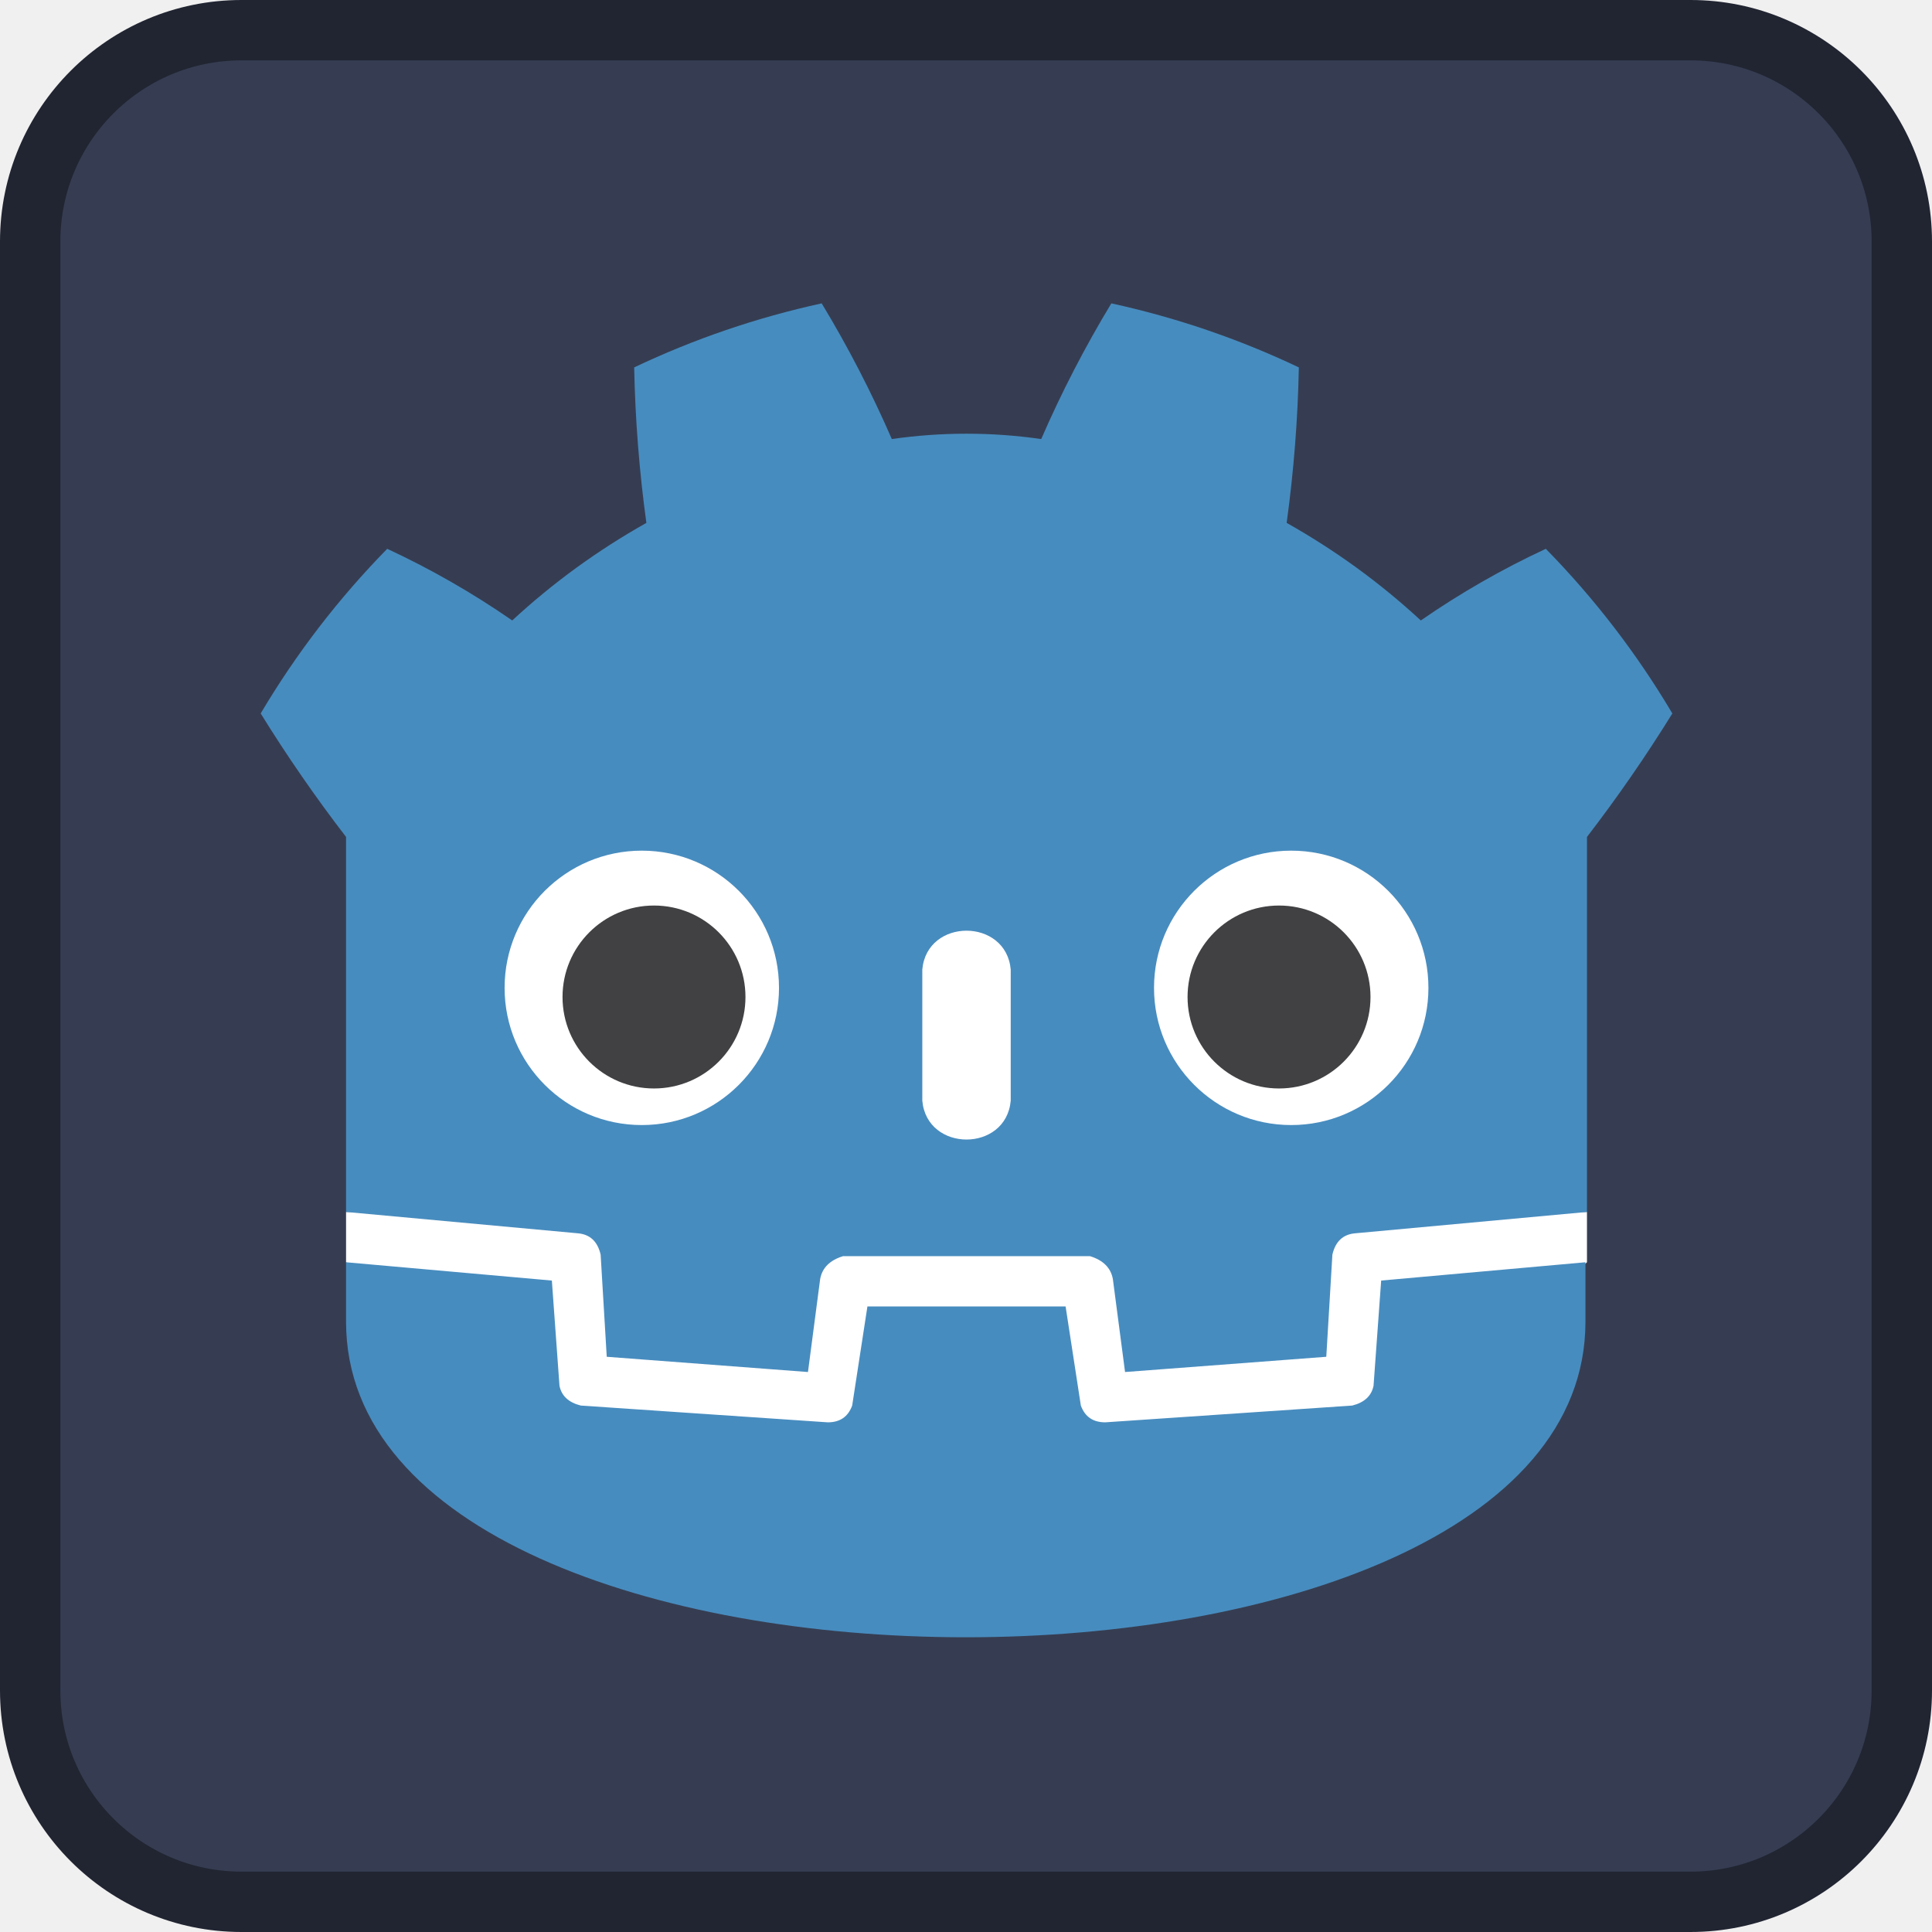
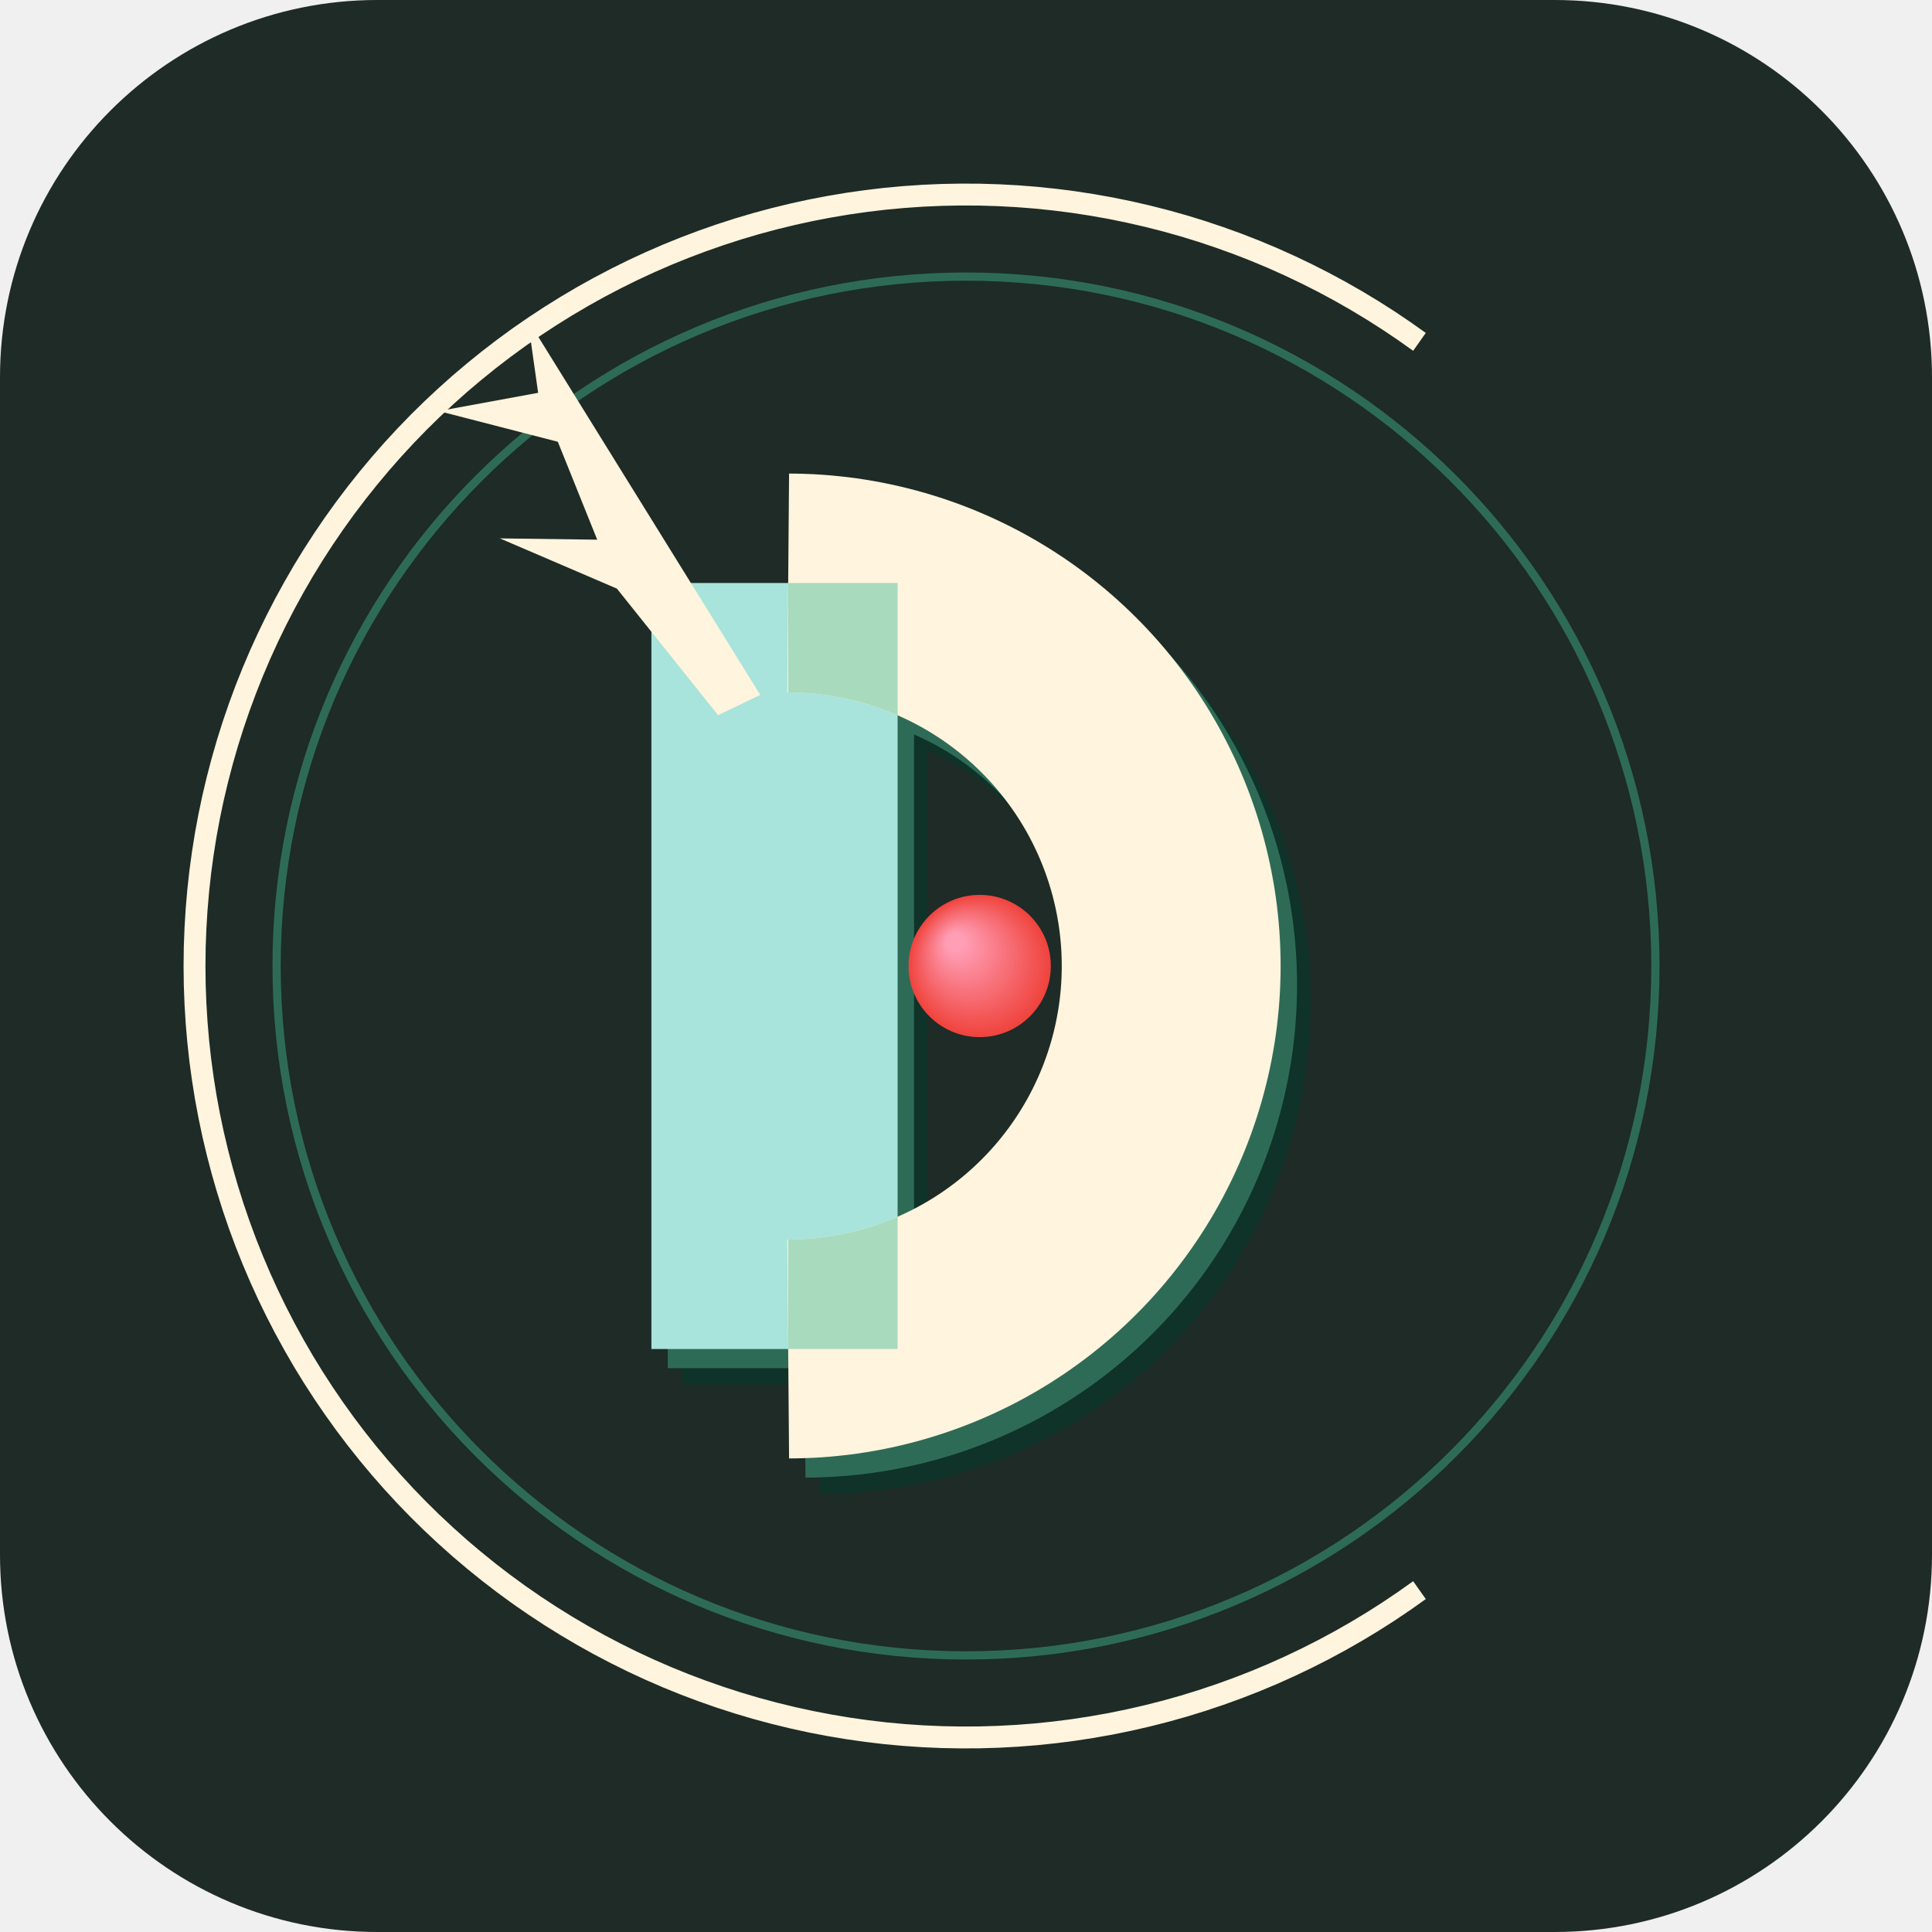
- <svg xmlns="http://www.w3.org/2000/svg" width="128" height="128">
-   <rect width="124" height="124" x="2" y="2" fill="#363d52" stroke="#212532" stroke-width="4" rx="14" />
-   <g fill="#fff" transform="translate(12.322 12.322)scale(.101)">
-     <path d="M105 673v33q407 354 814 0v-33z" />
-     <path fill="#478cbf" d="m105 673 152 14q12 1 15 14l4 67 132 10 8-61q2-11 15-15h162q13 4 15 15l8 61 132-10 4-67q3-13 15-14l152-14V427q30-39 56-81-35-59-83-108-43 20-82 47-40-37-88-64 7-51 8-102-59-28-123-42-26 43-46 89-49-7-98 0-20-46-46-89-64 14-123 42 1 51 8 102-48 27-88 64-39-27-82-47-48 49-83 108 26 42 56 81zm0 33v39c0 276 813 276 813 0v-39l-134 12-5 69q-2 10-14 13l-162 11q-12 0-16-11l-10-65H447l-10 65q-4 11-16 11l-162-11q-12-3-14-13l-5-69z" />
-     <path d="M483 600c3 34 55 34 58 0v-86c-3-34-55-34-58 0z" />
-     <circle cx="725" cy="526" r="90" />
-     <circle cx="299" cy="526" r="90" />
-   </g>
-   <g fill="#414042" transform="translate(12.322 12.322)scale(.101)">
-     <circle cx="307" cy="532" r="60" />
-     <circle cx="717" cy="532" r="60" />
+ <svg xmlns="http://www.w3.org/2000/svg" width="1024" height="1024" viewBox="0 0 1024 1024">
+   <rect width="1024" height="1024" rx="200" fill="#1E2B27" />
+   <g transform="translate(512 512) scale(1.45) translate(-320 -330)">
+     <path d="M 485.76 558.14 L 480.13 562.12 L 474.41 565.97 L 468.6 569.67 L 462.7 573.23 L 456.72 576.64 L 450.65 579.91 L 444.5 583.03 L 438.29 585.99 L 432 588.81 L 425.64 591.47 L 419.22 593.97 L 412.74 596.31 L 406.21 598.5 L 399.62 600.53 L 392.99 602.39 L 386.31 604.09 L 379.59 605.63 L 372.84 607.01 L 366.06 608.21 L 359.25 609.26 L 352.41 610.13 L 345.56 610.84 L 338.69 611.38 L 331.81 611.75 L 324.92 611.96 L 318.03 611.99 L 311.14 611.86 L 304.26 611.56 L 297.38 611.09 L 290.52 610.46 L 283.68 609.65 L 276.86 608.68 L 270.06 607.54 L 263.3 606.24 L 256.56 604.77 L 249.87 603.14 L 243.22 601.35 L 236.61 599.39 L 230.05 597.27 L 223.55 594.99 L 217.1 592.56 L 210.72 589.97 L 204.4 587.22 L 198.15 584.32 L 191.97 581.26 L 185.87 578.06 L 179.85 574.71 L 173.92 571.21 L 168.07 567.57 L 162.31 563.79 L 156.64 559.87 L 151.08 555.81 L 145.61 551.61 L 140.25 547.28 L 134.99 542.83 L 129.85 538.24 L 124.82 533.54 L 119.9 528.71 L 115.11 523.76 L 110.43 518.69 L 105.89 513.52 L 101.47 508.23 L 97.18 502.84 L 93.02 497.34 L 89 491.75 L 85.12 486.06 L 81.37 480.27 L 77.77 474.4 L 74.32 468.43 L 71.01 462.39 L 67.85 456.27 L 64.84 450.07 L 61.98 443.8 L 59.28 437.46 L 56.73 431.06 L 54.34 424.6 L 52.11 418.08 L 50.04 411.51 L 48.13 404.89 L 46.38 398.22 L 44.79 391.52 L 43.37 384.77 L 42.11 378 L 41.03 371.2 L 40.1 364.37 L 39.35 357.52 L 38.76 350.65 L 38.34 343.78 L 38.08 336.89 L 38 330 L 38.08 323.11 L 38.34 316.22 L 38.76 309.35 L 39.35 302.48 L 40.1 295.63 L 41.03 288.8 L 42.11 282 L 43.37 275.23 L 44.79 268.48 L 46.38 261.78 L 48.13 255.11 L 50.04 248.49 L 52.11 241.92 L 54.34 235.4 L 56.73 228.94 L 59.28 222.54 L 61.98 216.2 L 64.84 209.93 L 67.85 203.73 L 71.01 197.61 L 74.32 191.57 L 77.77 185.6 L 81.37 179.73 L 85.12 173.94 L 89 168.25 L 93.02 162.66 L 97.18 157.16 L 101.47 151.77 L 105.89 146.48 L 110.43 141.31 L 115.11 136.24 L 119.9 131.29 L 124.82 126.46 L 129.85 121.76 L 134.99 117.17 L 140.25 112.72 L 145.61 108.39 L 151.08 104.19 L 156.64 100.13 L 162.31 96.21 L 168.07 92.43 L 173.92 88.79 L 179.85 85.29 L 185.87 81.94 L 191.97 78.74 L 198.15 75.68 L 204.4 72.78 L 210.72 70.03 L 217.1 67.44 L 223.55 65.01 L 230.05 62.73 L 236.61 60.61 L 243.22 58.65 L 249.87 56.86 L 256.56 55.23 L 263.3 53.76 L 270.06 52.46 L 276.86 51.32 L 283.68 50.35 L 290.52 49.54 L 297.38 48.91 L 304.26 48.44 L 311.14 48.14 L 318.03 48.01 L 324.92 48.04 L 331.81 48.25 L 338.69 48.62 L 345.56 49.16 L 352.41 49.87 L 359.25 50.74 L 366.06 51.79 L 372.84 52.99 L 379.59 54.37 L 386.31 55.91 L 392.99 57.61 L 399.62 59.47 L 406.21 61.5 L 412.74 63.69 L 419.22 66.03 L 425.64 68.53 L 432 71.19 L 438.29 74.01 L 444.5 76.97 L 450.65 80.09 L 456.72 83.36 L 462.7 86.77 L 468.6 90.33 L 474.41 94.03 L 480.13 97.88 L 485.76 101.86" fill="none" stroke="#FFF4DD" stroke-width="8" stroke-linecap="butt" />
+     <circle cx="320" cy="330" r="252" fill="none" stroke="#2E6B57" stroke-width="3" />
+     <rect x="216" y="203" width="90" height="280" fill="#0F3329" />
+     <path d="M 266 203 L 268.44 203.02 L 270.89 203.09 L 273.33 203.19 L 275.77 203.34 L 278.2 203.53 L 280.63 203.77 L 283.06 204.04 L 285.48 204.36 L 287.9 204.72 L 290.31 205.13 L 292.71 205.57 L 295.11 206.06 L 297.49 206.59 L 299.87 207.16 L 302.23 207.77 L 304.59 208.42 L 306.93 209.12 L 309.26 209.85 L 311.58 210.63 L 313.88 211.44 L 316.17 212.3 L 318.44 213.19 L 320.7 214.13 L 322.94 215.1 L 325.17 216.12 L 327.37 217.17 L 329.56 218.26 L 331.73 219.39 L 333.87 220.55 L 336 221.76 L 338.11 223 L 340.19 224.27 L 342.25 225.59 L 344.29 226.93 L 346.3 228.32 L 348.29 229.74 L 350.25 231.19 L 352.19 232.68 L 354.1 234.2 L 355.99 235.75 L 357.85 237.34 L 359.68 238.96 L 361.48 240.61 L 363.25 242.29 L 364.99 244.01 L 366.71 245.75 L 368.39 247.52 L 370.04 249.32 L 371.66 251.15 L 373.25 253.01 L 374.8 254.9 L 376.32 256.81 L 377.81 258.75 L 379.26 260.71 L 380.68 262.7 L 382.07 264.71 L 383.41 266.75 L 384.73 268.81 L 386 270.89 L 387.24 273 L 388.45 275.13 L 389.61 277.27 L 390.74 279.44 L 391.83 281.63 L 392.88 283.83 L 393.9 286.06 L 394.87 288.3 L 395.81 290.56 L 396.7 292.83 L 397.56 295.12 L 398.37 297.42 L 399.15 299.74 L 399.88 302.07 L 400.58 304.41 L 401.23 306.77 L 401.84 309.13 L 402.41 311.51 L 402.94 313.89 L 403.43 316.29 L 403.87 318.69 L 404.28 321.1 L 404.64 323.52 L 404.96 325.94 L 405.23 328.37 L 405.47 330.8 L 405.66 333.23 L 405.81 335.67 L 405.91 338.11 L 405.98 340.56 L 406 343 L 405.98 345.44 L 405.91 347.89 L 405.81 350.33 L 405.66 352.77 L 405.47 355.2 L 405.23 357.63 L 404.96 360.06 L 404.64 362.48 L 404.28 364.9 L 403.87 367.31 L 403.43 369.71 L 402.94 372.11 L 402.41 374.49 L 401.84 376.87 L 401.23 379.23 L 400.58 381.59 L 399.88 383.93 L 399.15 386.26 L 398.37 388.58 L 397.56 390.88 L 396.7 393.17 L 395.81 395.44 L 394.87 397.7 L 393.9 399.94 L 392.88 402.17 L 391.83 404.37 L 390.74 406.56 L 389.61 408.73 L 388.45 410.87 L 387.24 413 L 386 415.11 L 384.73 417.19 L 383.41 419.25 L 382.07 421.29 L 380.68 423.3 L 379.26 425.29 L 377.81 427.25 L 376.32 429.19 L 374.8 431.1 L 373.25 432.99 L 371.66 434.85 L 370.04 436.68 L 368.39 438.48 L 366.71 440.25 L 364.99 441.99 L 363.25 443.71 L 361.48 445.39 L 359.68 447.04 L 357.85 448.66 L 355.99 450.25 L 354.1 451.8 L 352.19 453.32 L 350.25 454.81 L 348.29 456.26 L 346.3 457.68 L 344.29 459.07 L 342.25 460.41 L 340.19 461.73 L 338.11 463 L 336 464.24 L 333.87 465.45 L 331.73 466.61 L 329.56 467.74 L 327.37 468.83 L 325.17 469.88 L 322.94 470.9 L 320.7 471.87 L 318.44 472.81 L 316.17 473.7 L 313.88 474.56 L 311.58 475.37 L 309.26 476.15 L 306.93 476.88 L 304.59 477.58 L 302.23 478.23 L 299.87 478.84 L 297.49 479.41 L 295.11 479.94 L 292.71 480.43 L 290.31 480.87 L 287.9 481.28 L 285.48 481.64 L 283.06 481.96 L 280.63 482.23 L 278.2 482.47 L 275.77 482.66 L 273.33 482.81 L 270.89 482.91 L 268.44 482.98 L 266 483" fill="none" stroke="#0F3329" stroke-width="80" stroke-linecap="butt" />
+     <rect x="211" y="197" width="90" height="280" fill="#2E6B57" />
+     <path d="M 261 197 L 263.44 197.02 L 265.89 197.09 L 268.33 197.19 L 270.77 197.34 L 273.2 197.53 L 275.63 197.77 L 278.06 198.04 L 280.48 198.36 L 282.9 198.72 L 285.31 199.13 L 287.71 199.57 L 290.11 200.06 L 292.49 200.59 L 294.87 201.16 L 297.23 201.77 L 299.59 202.42 L 301.93 203.12 L 304.26 203.85 L 306.58 204.63 L 308.88 205.44 L 311.17 206.3 L 313.44 207.19 L 315.7 208.13 L 317.94 209.1 L 320.17 210.12 L 322.37 211.17 L 324.56 212.26 L 326.73 213.39 L 328.87 214.55 L 331 215.76 L 333.11 217 L 335.19 218.27 L 337.25 219.59 L 339.29 220.93 L 341.3 222.32 L 343.29 223.74 L 345.25 225.19 L 347.19 226.68 L 349.1 228.2 L 350.99 229.75 L 352.85 231.34 L 354.68 232.96 L 356.48 234.61 L 358.25 236.29 L 359.99 238.01 L 361.71 239.75 L 363.39 241.52 L 365.04 243.32 L 366.66 245.15 L 368.25 247.01 L 369.8 248.9 L 371.32 250.81 L 372.81 252.75 L 374.26 254.71 L 375.68 256.7 L 377.07 258.71 L 378.41 260.75 L 379.73 262.81 L 381 264.89 L 382.24 267 L 383.45 269.13 L 384.61 271.27 L 385.74 273.44 L 386.83 275.63 L 387.88 277.83 L 388.9 280.06 L 389.87 282.3 L 390.81 284.56 L 391.7 286.83 L 392.56 289.12 L 393.37 291.42 L 394.15 293.74 L 394.88 296.07 L 395.58 298.41 L 396.23 300.77 L 396.84 303.13 L 397.41 305.51 L 397.94 307.89 L 398.43 310.29 L 398.87 312.69 L 399.28 315.1 L 399.64 317.52 L 399.96 319.94 L 400.23 322.37 L 400.47 324.8 L 400.66 327.23 L 400.81 329.67 L 400.91 332.11 L 400.98 334.56 L 401 337 L 400.98 339.44 L 400.91 341.89 L 400.81 344.33 L 400.66 346.77 L 400.47 349.2 L 400.23 351.63 L 399.96 354.06 L 399.64 356.48 L 399.28 358.9 L 398.87 361.31 L 398.43 363.71 L 397.94 366.11 L 397.41 368.49 L 396.84 370.87 L 396.23 373.23 L 395.58 375.59 L 394.88 377.93 L 394.15 380.26 L 393.37 382.58 L 392.56 384.88 L 391.7 387.17 L 390.81 389.44 L 389.87 391.7 L 388.9 393.94 L 387.88 396.17 L 386.83 398.37 L 385.74 400.56 L 384.61 402.73 L 383.45 404.87 L 382.24 407 L 381 409.11 L 379.73 411.19 L 378.41 413.25 L 377.07 415.29 L 375.68 417.3 L 374.26 419.29 L 372.81 421.25 L 371.32 423.19 L 369.8 425.1 L 368.25 426.99 L 366.66 428.85 L 365.04 430.68 L 363.39 432.48 L 361.71 434.25 L 359.99 435.99 L 358.25 437.71 L 356.48 439.39 L 354.68 441.04 L 352.85 442.66 L 350.99 444.25 L 349.1 445.8 L 347.19 447.32 L 345.25 448.81 L 343.29 450.26 L 341.3 451.68 L 339.29 453.07 L 337.25 454.41 L 335.19 455.73 L 333.11 457 L 331 458.24 L 328.87 459.45 L 326.73 460.61 L 324.56 461.74 L 322.37 462.83 L 320.17 463.88 L 317.94 464.9 L 315.7 465.87 L 313.44 466.81 L 311.17 467.7 L 308.88 468.56 L 306.58 469.37 L 304.26 470.15 L 301.93 470.88 L 299.59 471.58 L 297.23 472.23 L 294.87 472.84 L 292.49 473.41 L 290.11 473.94 L 287.71 474.43 L 285.31 474.87 L 282.9 475.28 L 280.48 475.64 L 278.06 475.96 L 275.63 476.23 L 273.2 476.47 L 270.77 476.66 L 268.33 476.81 L 265.89 476.91 L 263.44 476.98 L 261 477" fill="none" stroke="#2E6B57" stroke-width="80" stroke-linecap="butt" />
+     <rect x="205" y="190" width="90" height="280" fill="#A8E4DB" />
+     <path d="M 255 190 L 257.44 190.02 L 259.89 190.09 L 262.33 190.19 L 264.77 190.34 L 267.2 190.53 L 269.63 190.77 L 272.06 191.04 L 274.48 191.36 L 276.9 191.72 L 279.31 192.13 L 281.71 192.57 L 284.11 193.06 L 286.49 193.59 L 288.87 194.16 L 291.23 194.77 L 293.59 195.42 L 295.93 196.12 L 298.26 196.85 L 300.58 197.63 L 302.88 198.44 L 305.17 199.3 L 307.44 200.19 L 309.7 201.13 L 311.94 202.1 L 314.17 203.12 L 316.37 204.17 L 318.56 205.26 L 320.73 206.39 L 322.87 207.55 L 325 208.76 L 327.11 210 L 329.19 211.27 L 331.25 212.59 L 333.29 213.93 L 335.3 215.32 L 337.29 216.74 L 339.25 218.19 L 341.19 219.68 L 343.1 221.2 L 344.99 222.75 L 346.85 224.34 L 348.68 225.96 L 350.48 227.61 L 352.25 229.29 L 353.99 231.01 L 355.71 232.75 L 357.39 234.52 L 359.04 236.32 L 360.66 238.15 L 362.25 240.01 L 363.8 241.9 L 365.32 243.81 L 366.81 245.75 L 368.26 247.71 L 369.68 249.7 L 371.07 251.71 L 372.41 253.75 L 373.73 255.81 L 375 257.89 L 376.24 260 L 377.45 262.13 L 378.61 264.27 L 379.74 266.44 L 380.83 268.63 L 381.88 270.83 L 382.9 273.06 L 383.87 275.3 L 384.81 277.56 L 385.7 279.83 L 386.56 282.12 L 387.37 284.42 L 388.15 286.74 L 388.88 289.07 L 389.58 291.41 L 390.23 293.77 L 390.84 296.13 L 391.41 298.51 L 391.94 300.89 L 392.43 303.29 L 392.87 305.69 L 393.28 308.1 L 393.64 310.52 L 393.96 312.94 L 394.23 315.37 L 394.47 317.8 L 394.66 320.23 L 394.81 322.67 L 394.91 325.11 L 394.98 327.56 L 395 330 L 394.98 332.44 L 394.91 334.89 L 394.81 337.33 L 394.66 339.77 L 394.47 342.2 L 394.23 344.63 L 393.96 347.06 L 393.64 349.48 L 393.28 351.9 L 392.87 354.31 L 392.43 356.71 L 391.94 359.11 L 391.41 361.49 L 390.84 363.87 L 390.23 366.23 L 389.58 368.59 L 388.88 370.93 L 388.15 373.26 L 387.37 375.58 L 386.56 377.88 L 385.7 380.17 L 384.81 382.44 L 383.87 384.7 L 382.9 386.94 L 381.88 389.17 L 380.83 391.37 L 379.74 393.56 L 378.61 395.73 L 377.45 397.87 L 376.24 400 L 375 402.11 L 373.73 404.19 L 372.41 406.25 L 371.07 408.29 L 369.68 410.3 L 368.26 412.29 L 366.81 414.25 L 365.32 416.19 L 363.8 418.1 L 362.25 419.99 L 360.66 421.85 L 359.04 423.68 L 357.39 425.48 L 355.71 427.25 L 353.99 428.99 L 352.25 430.71 L 350.48 432.39 L 348.68 434.04 L 346.85 435.66 L 344.99 437.25 L 343.1 438.8 L 341.19 440.32 L 339.25 441.81 L 337.29 443.26 L 335.3 444.68 L 333.29 446.07 L 331.25 447.41 L 329.19 448.73 L 327.11 450 L 325 451.24 L 322.87 452.45 L 320.73 453.61 L 318.56 454.74 L 316.37 455.83 L 314.17 456.88 L 311.94 457.9 L 309.7 458.87 L 307.44 459.81 L 305.17 460.7 L 302.88 461.56 L 300.58 462.37 L 298.26 463.15 L 295.93 463.88 L 293.59 464.58 L 291.23 465.23 L 288.87 465.84 L 286.49 466.41 L 284.11 466.94 L 281.71 467.43 L 279.31 467.87 L 276.9 468.28 L 274.48 468.64 L 272.06 468.96 L 269.63 469.23 L 267.2 469.47 L 264.77 469.66 L 262.33 469.81 L 259.89 469.91 L 257.44 469.98 L 255 470" fill="none" stroke="#FFF4DD" stroke-width="80" stroke-linecap="butt" />
+     <path d="M 255 190 L 295 190 L 295 238.35 A 100 100 0 0 0 255 230 Z" fill="#A8DABE" />
+     <path d="M 255 470 L 295 470 L 295 421.65 A 100 100 0 0 1 255 430 Z" fill="#A8DABE" />
+     <g transform="translate(245 235) rotate(-12) scale(0.38) translate(-512 -500)">
+       <path d="M 470 500 L 400.07 360.67 L 300 290 L 391.34 310.68 L 373.87 210.69 L 268 158 L 365.13 160.69 L 370 90 L 513.72 489.34 Z" fill="#FFF4DD" />
+     </g>
+     <circle cx="325" cy="330" r="26" fill="#F0443E" />
+     <circle cx="324.72" cy="329.72" r="25.28" fill="#F04742" />
+     <circle cx="324.44" cy="329.44" r="24.56" fill="#F14A46" />
+     <circle cx="324.16" cy="329.16" r="23.84" fill="#F14D4A" />
+     <circle cx="323.88" cy="328.88" r="23.11" fill="#F2504D" />
+     <circle cx="323.6" cy="328.6" r="22.39" fill="#F25351" />
+     <circle cx="323.32" cy="328.32" r="21.67" fill="#F35555" />
+     <circle cx="323.04" cy="328.04" r="20.95" fill="#F35859" />
+     <circle cx="322.76" cy="327.76" r="20.23" fill="#F45B5D" />
+     <circle cx="322.48" cy="327.48" r="19.51" fill="#F45E61" />
+     <circle cx="322.19" cy="327.19" r="18.79" fill="#F56164" />
+     <circle cx="321.91" cy="326.91" r="18.07" fill="#F56468" />
+     <circle cx="321.63" cy="326.63" r="17.34" fill="#F6676C" />
+     <circle cx="321.35" cy="326.35" r="16.62" fill="#F66A70" />
+     <circle cx="321.07" cy="326.07" r="15.9" fill="#F76D74" />
+     <circle cx="320.79" cy="325.79" r="15.18" fill="#F77078" />
+     <circle cx="320.51" cy="325.51" r="14.46" fill="#F8727B" />
+     <circle cx="320.23" cy="325.23" r="13.74" fill="#F8757F" />
+     <circle cx="319.95" cy="324.95" r="13.02" fill="#F97883" />
+     <circle cx="319.67" cy="324.67" r="12.3" fill="#F97B87" />
+     <circle cx="319.39" cy="324.39" r="11.57" fill="#FA7E8B" />
+     <circle cx="319.11" cy="324.11" r="10.85" fill="#FA818F" />
+     <circle cx="318.83" cy="323.83" r="10.13" fill="#FB8492" />
+     <circle cx="318.55" cy="323.55" r="9.41" fill="#FB8796" />
+     <circle cx="318.27" cy="323.27" r="8.69" fill="#FC8A9A" />
+     <circle cx="317.99" cy="322.99" r="7.97" fill="#FC8D9E" />
+     <circle cx="317.71" cy="322.71" r="7.25" fill="#FD8FA2" />
+     <circle cx="317.43" cy="322.43" r="6.53" fill="#FD92A6" />
+     <circle cx="317.15" cy="322.15" r="5.8" fill="#FE95A9" />
+     <circle cx="316.87" cy="321.87" r="5.08" fill="#FE98AD" />
+     <circle cx="316.58" cy="321.58" r="4.36" fill="#FF9BB1" />
+     <circle cx="316.3" cy="321.3" r="3.64" fill="#FF9EB5" />
  </g>
</svg>
